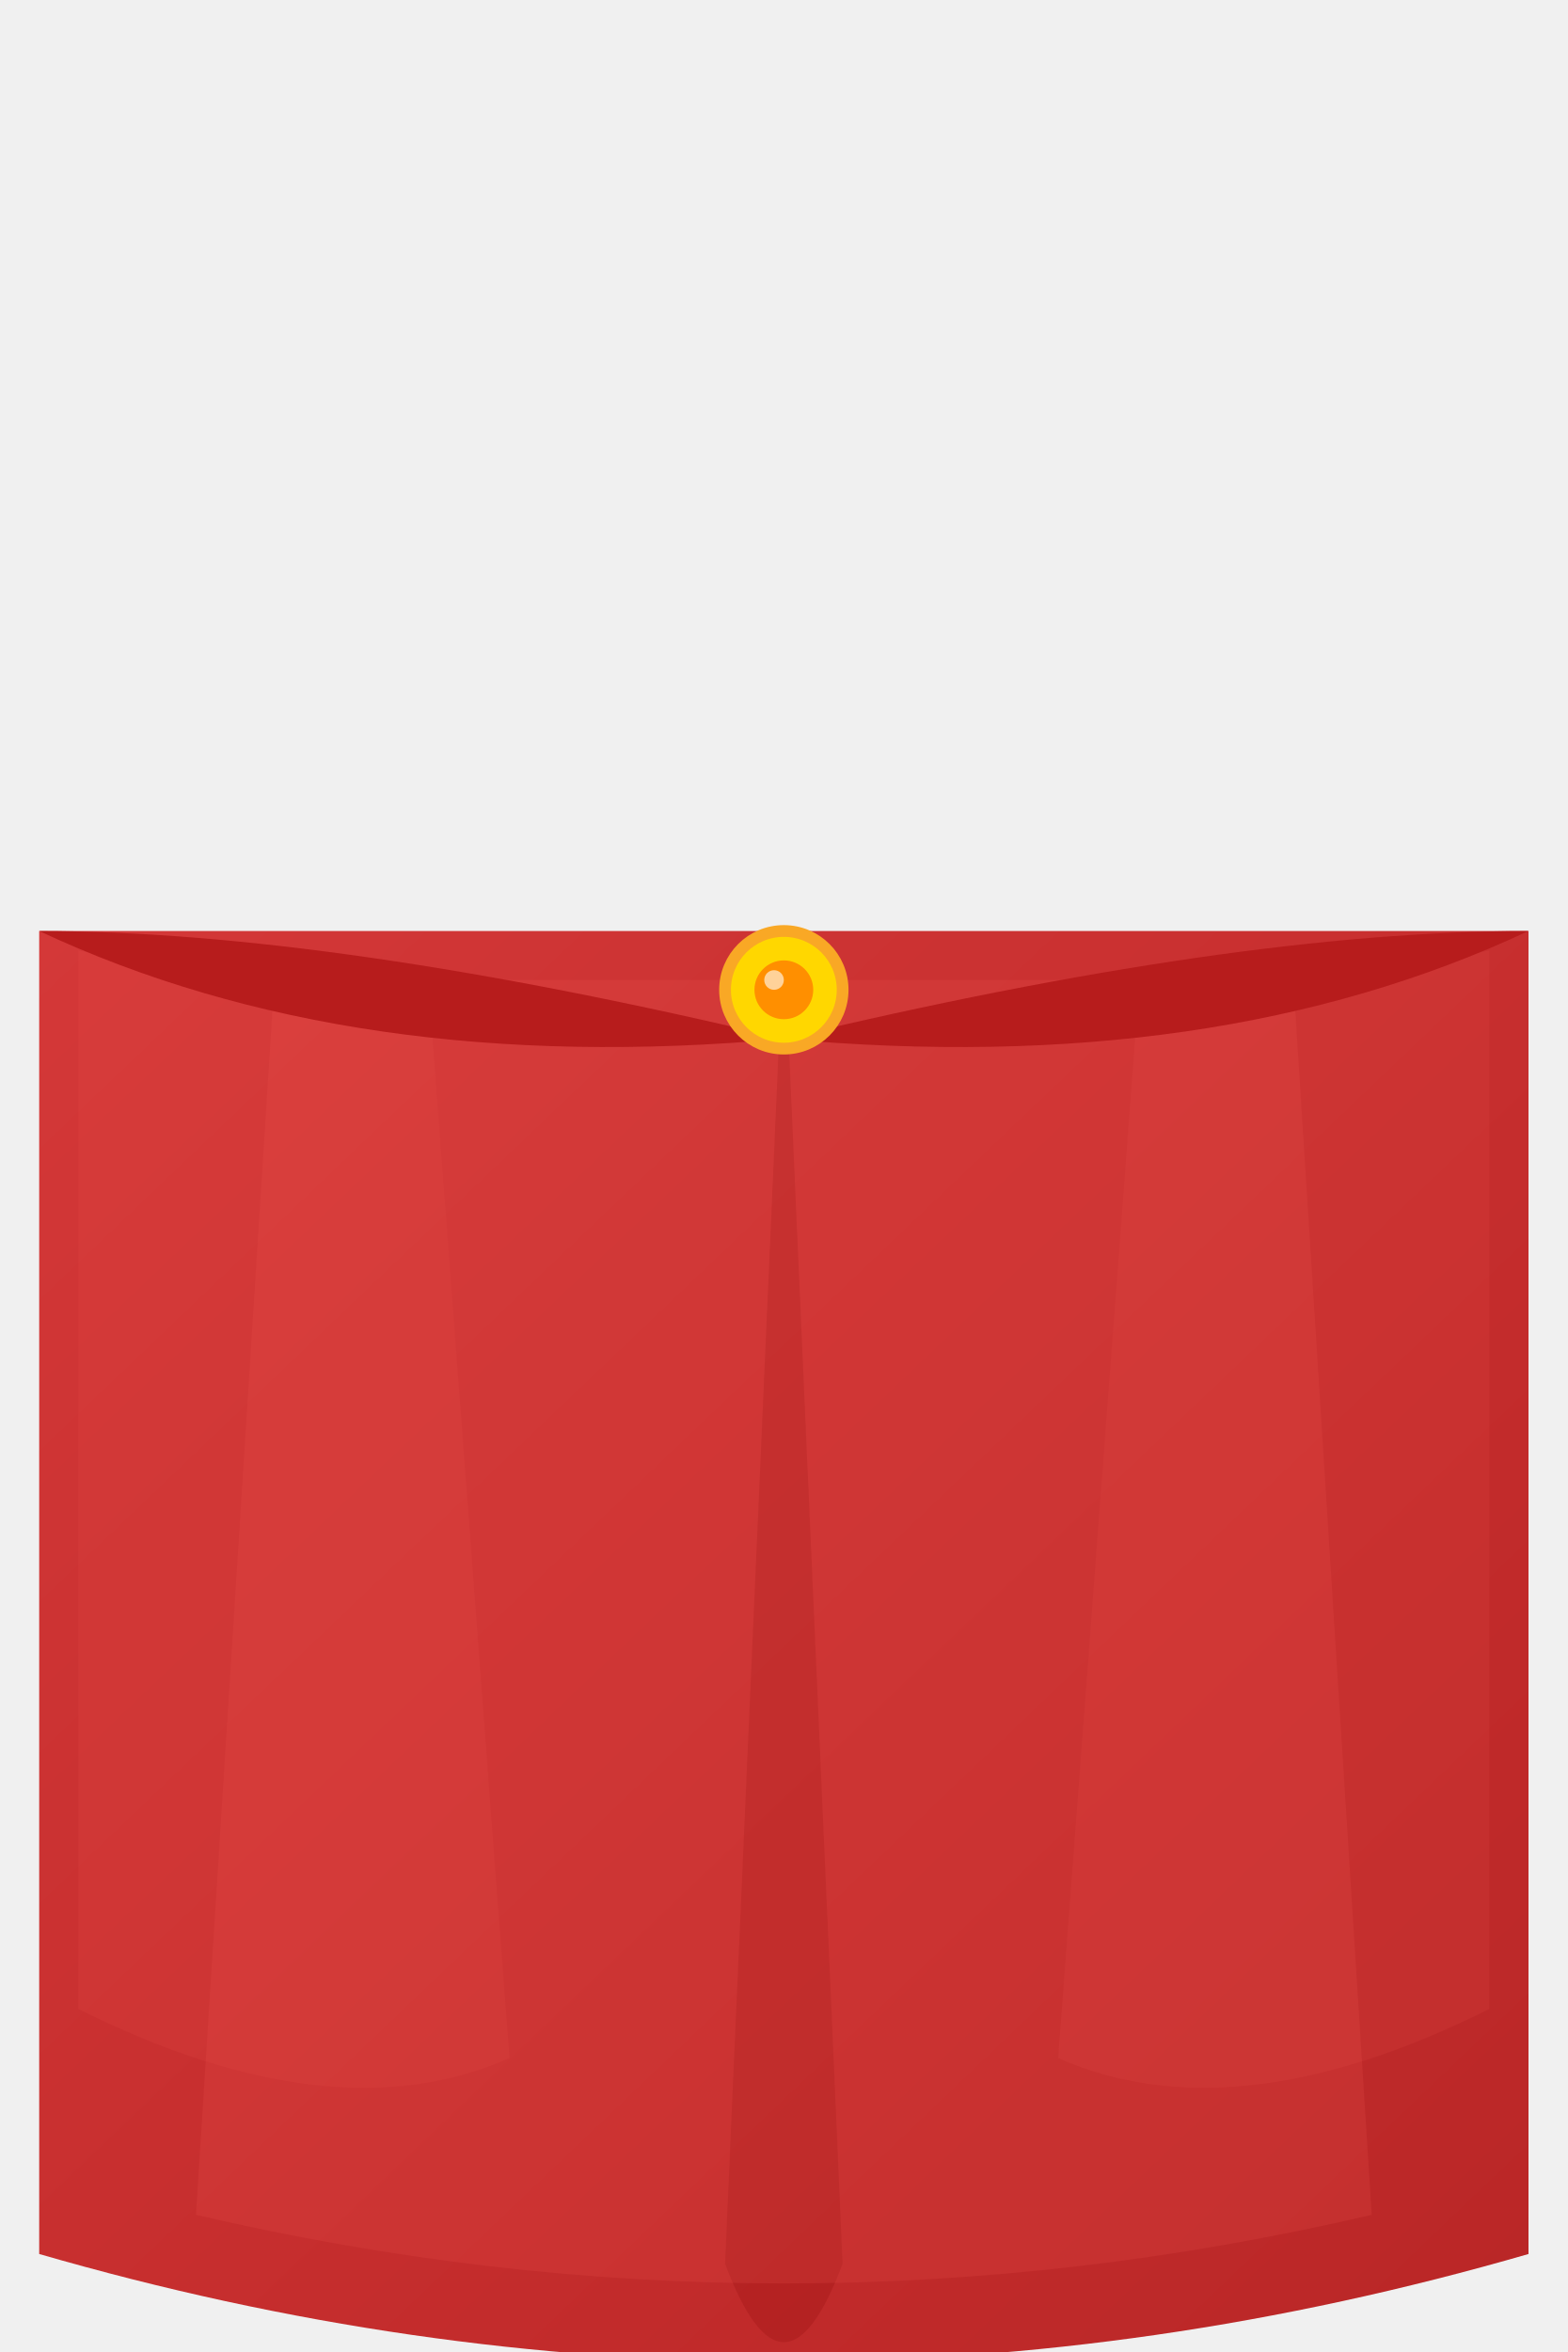
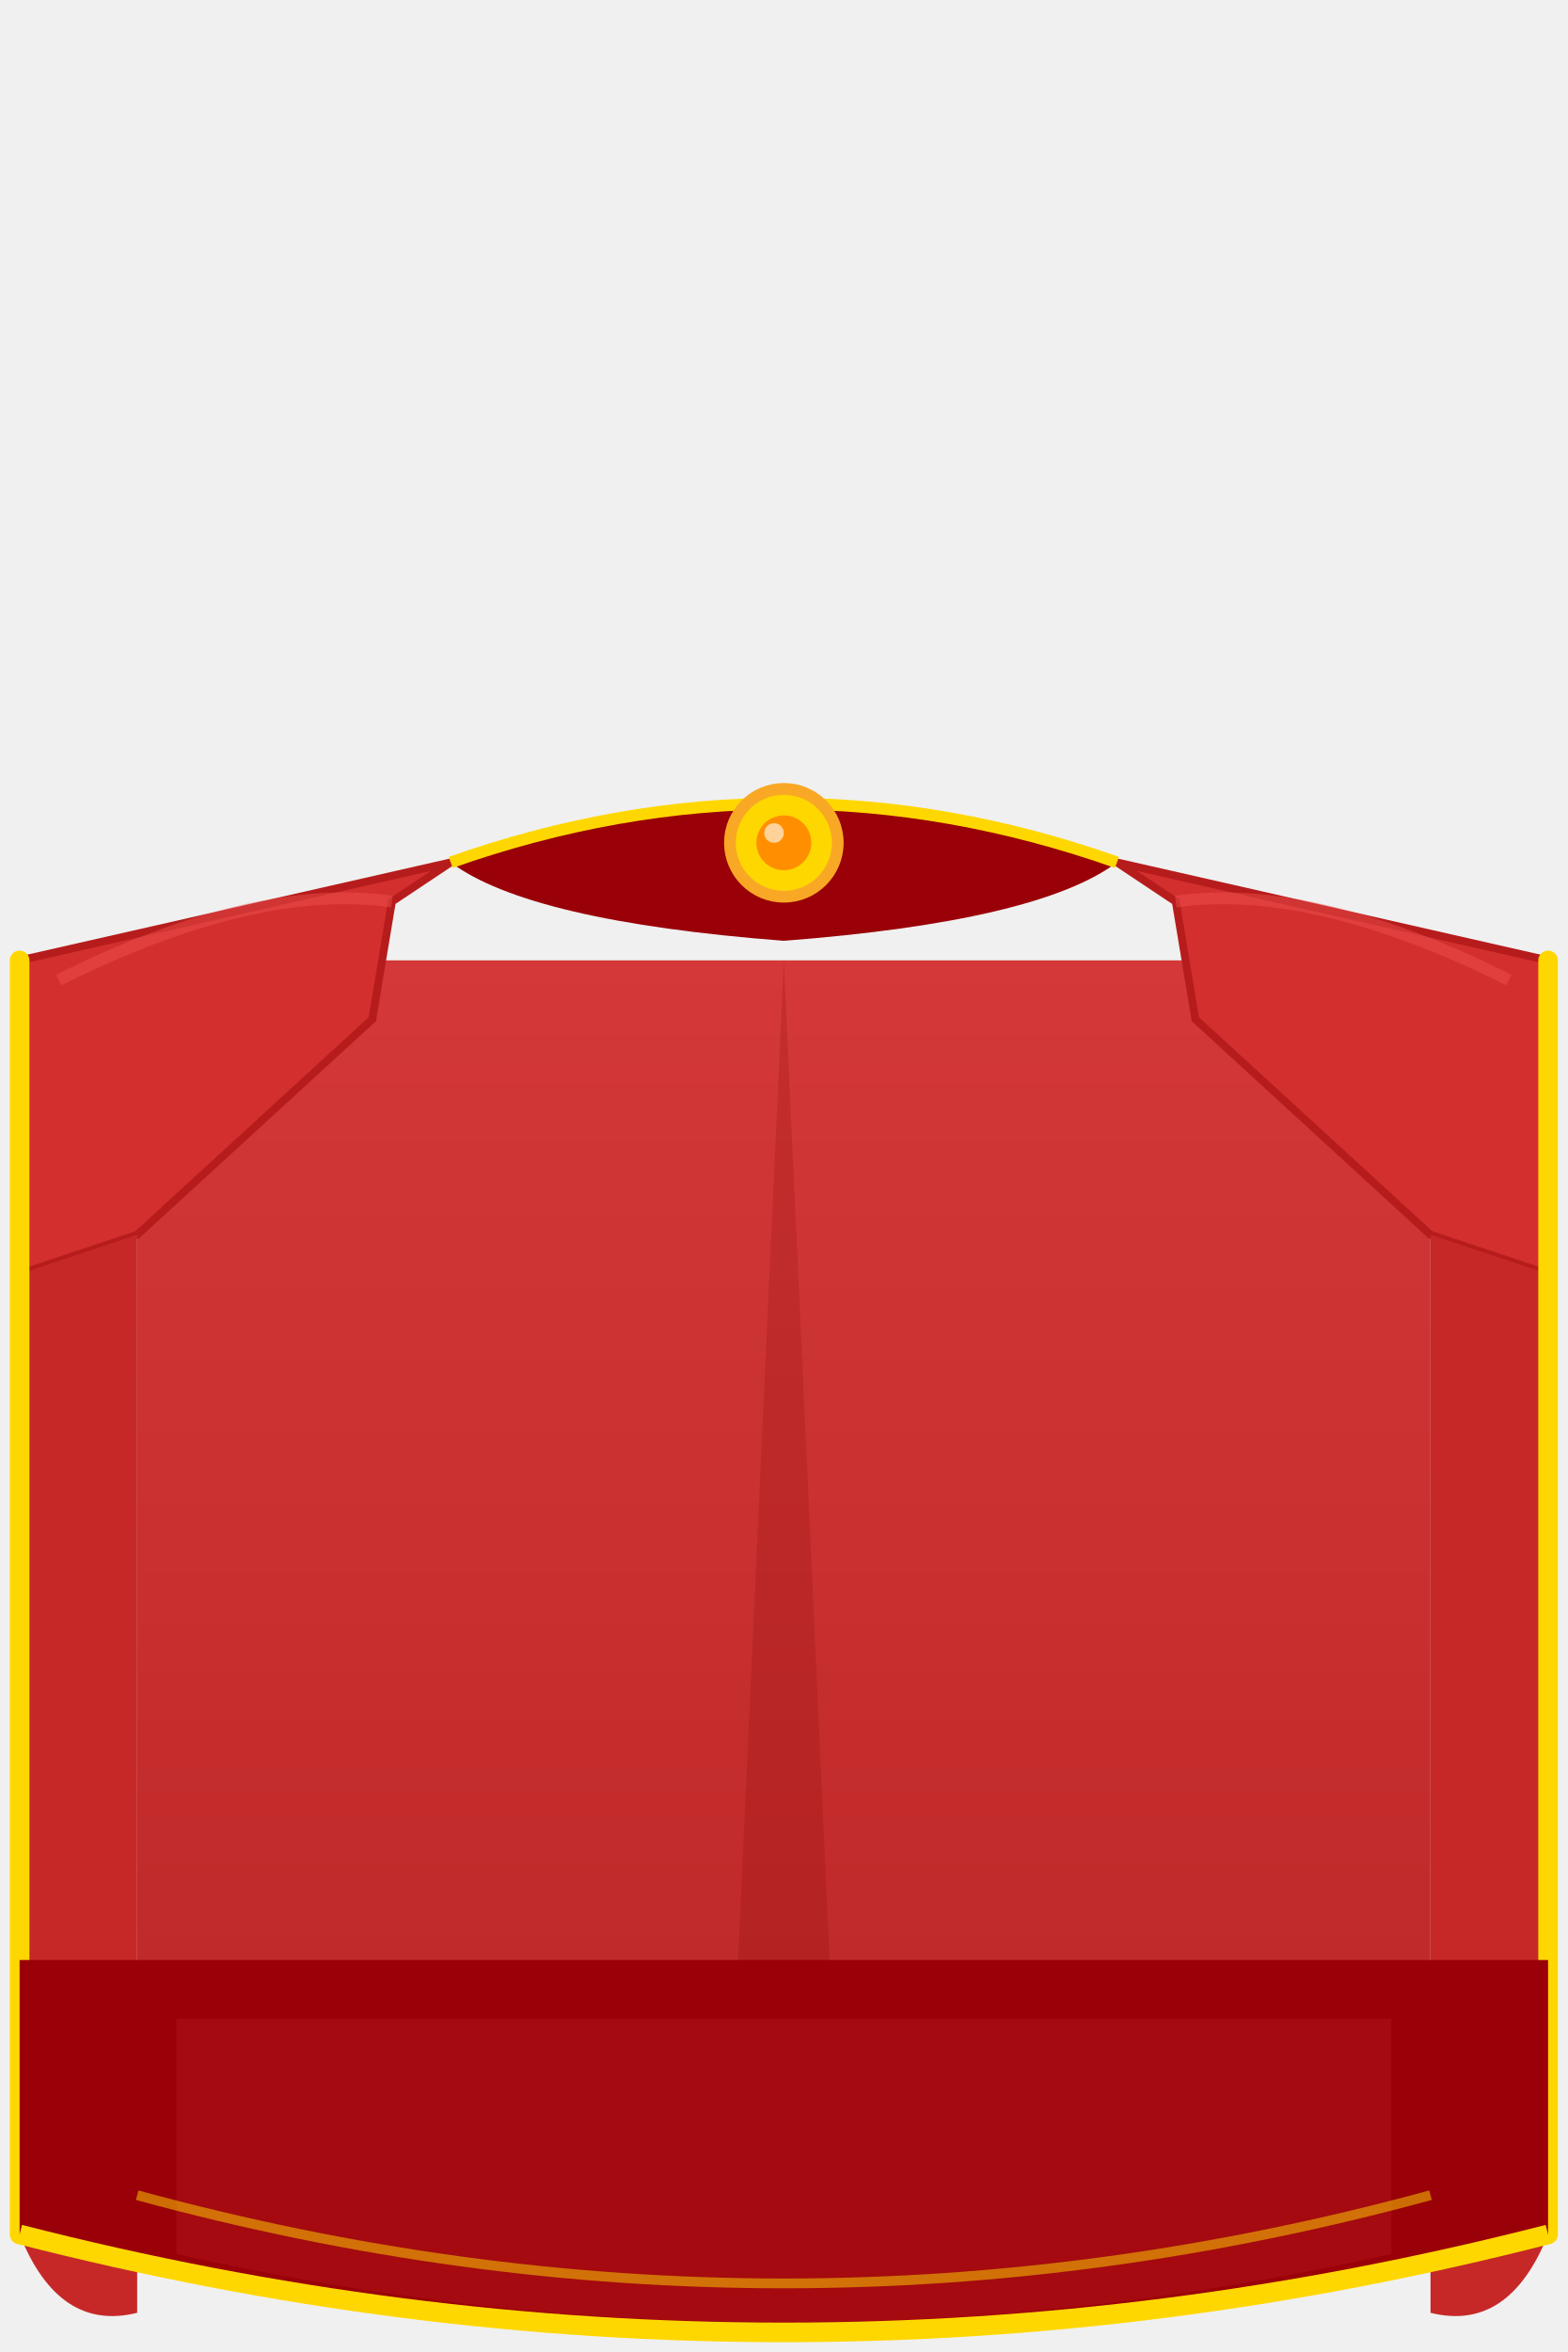
<svg xmlns="http://www.w3.org/2000/svg" viewBox="0 0 160 240">
  <defs>
-     <linearGradient id="cr-red" x1="0%" y1="0%" x2="100%" y2="100%">
+     <linearGradient id="cr-main" x1="0%" y1="0%" x2="0%" y2="100%">
      <stop offset="0%" stop-color="#d32f2f" />
      <stop offset="100%" stop-color="#b71c1c" />
    </linearGradient>
  </defs>
-   <path d="M 4 95 L 4 230 Q 80 252 156 230 L 156 95 Z" fill="url(#cr-red)" opacity="0.95" />
-   <path d="M 80 95 L 74 231 Q 80 247 86 231 L 80 95 Z" fill="#7f0000" opacity="0.18" />
-   <path d="M 8 97 L 8 205 Q 34 218 52 210 L 44 104 Z" fill="#ef5350" opacity="0.13" />
-   <path d="M 152 97 L 152 205 Q 126 218 108 210 L 116 104 Z" fill="#ef5350" opacity="0.13" />
-   <path d="M 28 100 L 20 226 Q 80 240 140 226 L 132 100 Z" fill="#ef5350" opacity="0.18" />
-   <path d="M 4 95 Q 36 110 80 106 Q 34 95 4 95 Z" fill="#b71c1c" />
-   <path d="M 156 95 Q 124 110 80 106 Q 126 95 156 95 Z" fill="#b71c1c" />
-   <circle cx="80" cy="101" r="6" fill="#ffd700" stroke="#f9a825" stroke-width="1.2" />
-   <circle cx="80" cy="101" r="3" fill="#ff8f00" />
-   <circle cx="79" cy="100" r="1" fill="white" opacity="0.6" />
+   <path d="M 14 98 L 14 228 Q 80 248 146 228 L 146 98 Z" fill="url(#cr-main)" opacity="0.95" />
+   <path d="M 80 98 L 74 229 Q 80 246 86 229 L 80 98 Z" fill="#7f0000" opacity="0.18" />
+   <path d="M 46 88 L 2 98 L 2 130 L 14 126 L 38 104 L 40 92 Z" fill="#d32f2f" stroke="#b71c1c" stroke-width="0.8" />
+   <path d="M 40 92 Q 26 90 6 100" fill="none" stroke="#ef5350" stroke-width="1.2" opacity="0.45" />
+   <path d="M 114 88 L 158 98 L 158 130 L 146 126 L 122 104 L 120 92 Z" fill="#d32f2f" stroke="#b71c1c" stroke-width="0.8" />
+   <path d="M 120 92 Q 134 90 154 100" fill="none" stroke="#ef5350" stroke-width="1.2" opacity="0.45" />
+   <path d="M 2 98 L 2 228 Q 6 238 14 236 L 14 126 L 2 130 Z" fill="#c62828" />
+   <line x1="2" y1="98" x2="2" y2="228" stroke="#ffd700" stroke-width="2" stroke-linecap="round" />
+   <path d="M 158 98 L 158 228 Q 154 238 146 236 L 146 126 L 158 130 Z" fill="#c62828" />
+   <line x1="158" y1="98" x2="158" y2="228" stroke="#ffd700" stroke-width="2" stroke-linecap="round" />
+   <path d="M 2 200 L 2 228 Q 80 248 158 228 L 158 200 Z" fill="#9a0007" />
+   <path d="M 18 206 L 18 230 Q 80 244 142 230 L 142 206 Z" fill="#ef5350" opacity="0.12" />
+   <path d="M 2 228 Q 80 248 158 228" fill="none" stroke="#ffd700" stroke-width="2" />
+   <path d="M 14 224 Q 80 242 146 224" fill="none" stroke="#ffd700" stroke-width="1" opacity="0.5" />
+   <path d="M 46 88 Q 80 76 114 88 Q 106 94 80 96 Q 54 94 46 88 Z" fill="#9a0007" />
+   <path d="M 46 88 Q 80 76 114 88" fill="none" stroke="#ffd700" stroke-width="1.2" />
+   <circle cx="80" cy="86" r="5.5" fill="#ffd700" stroke="#f9a825" stroke-width="1.2" />
+   <circle cx="80" cy="86" r="2.8" fill="#ff8f00" />
+   <circle cx="79" cy="85" r="1" fill="white" opacity="0.6" />
</svg>
